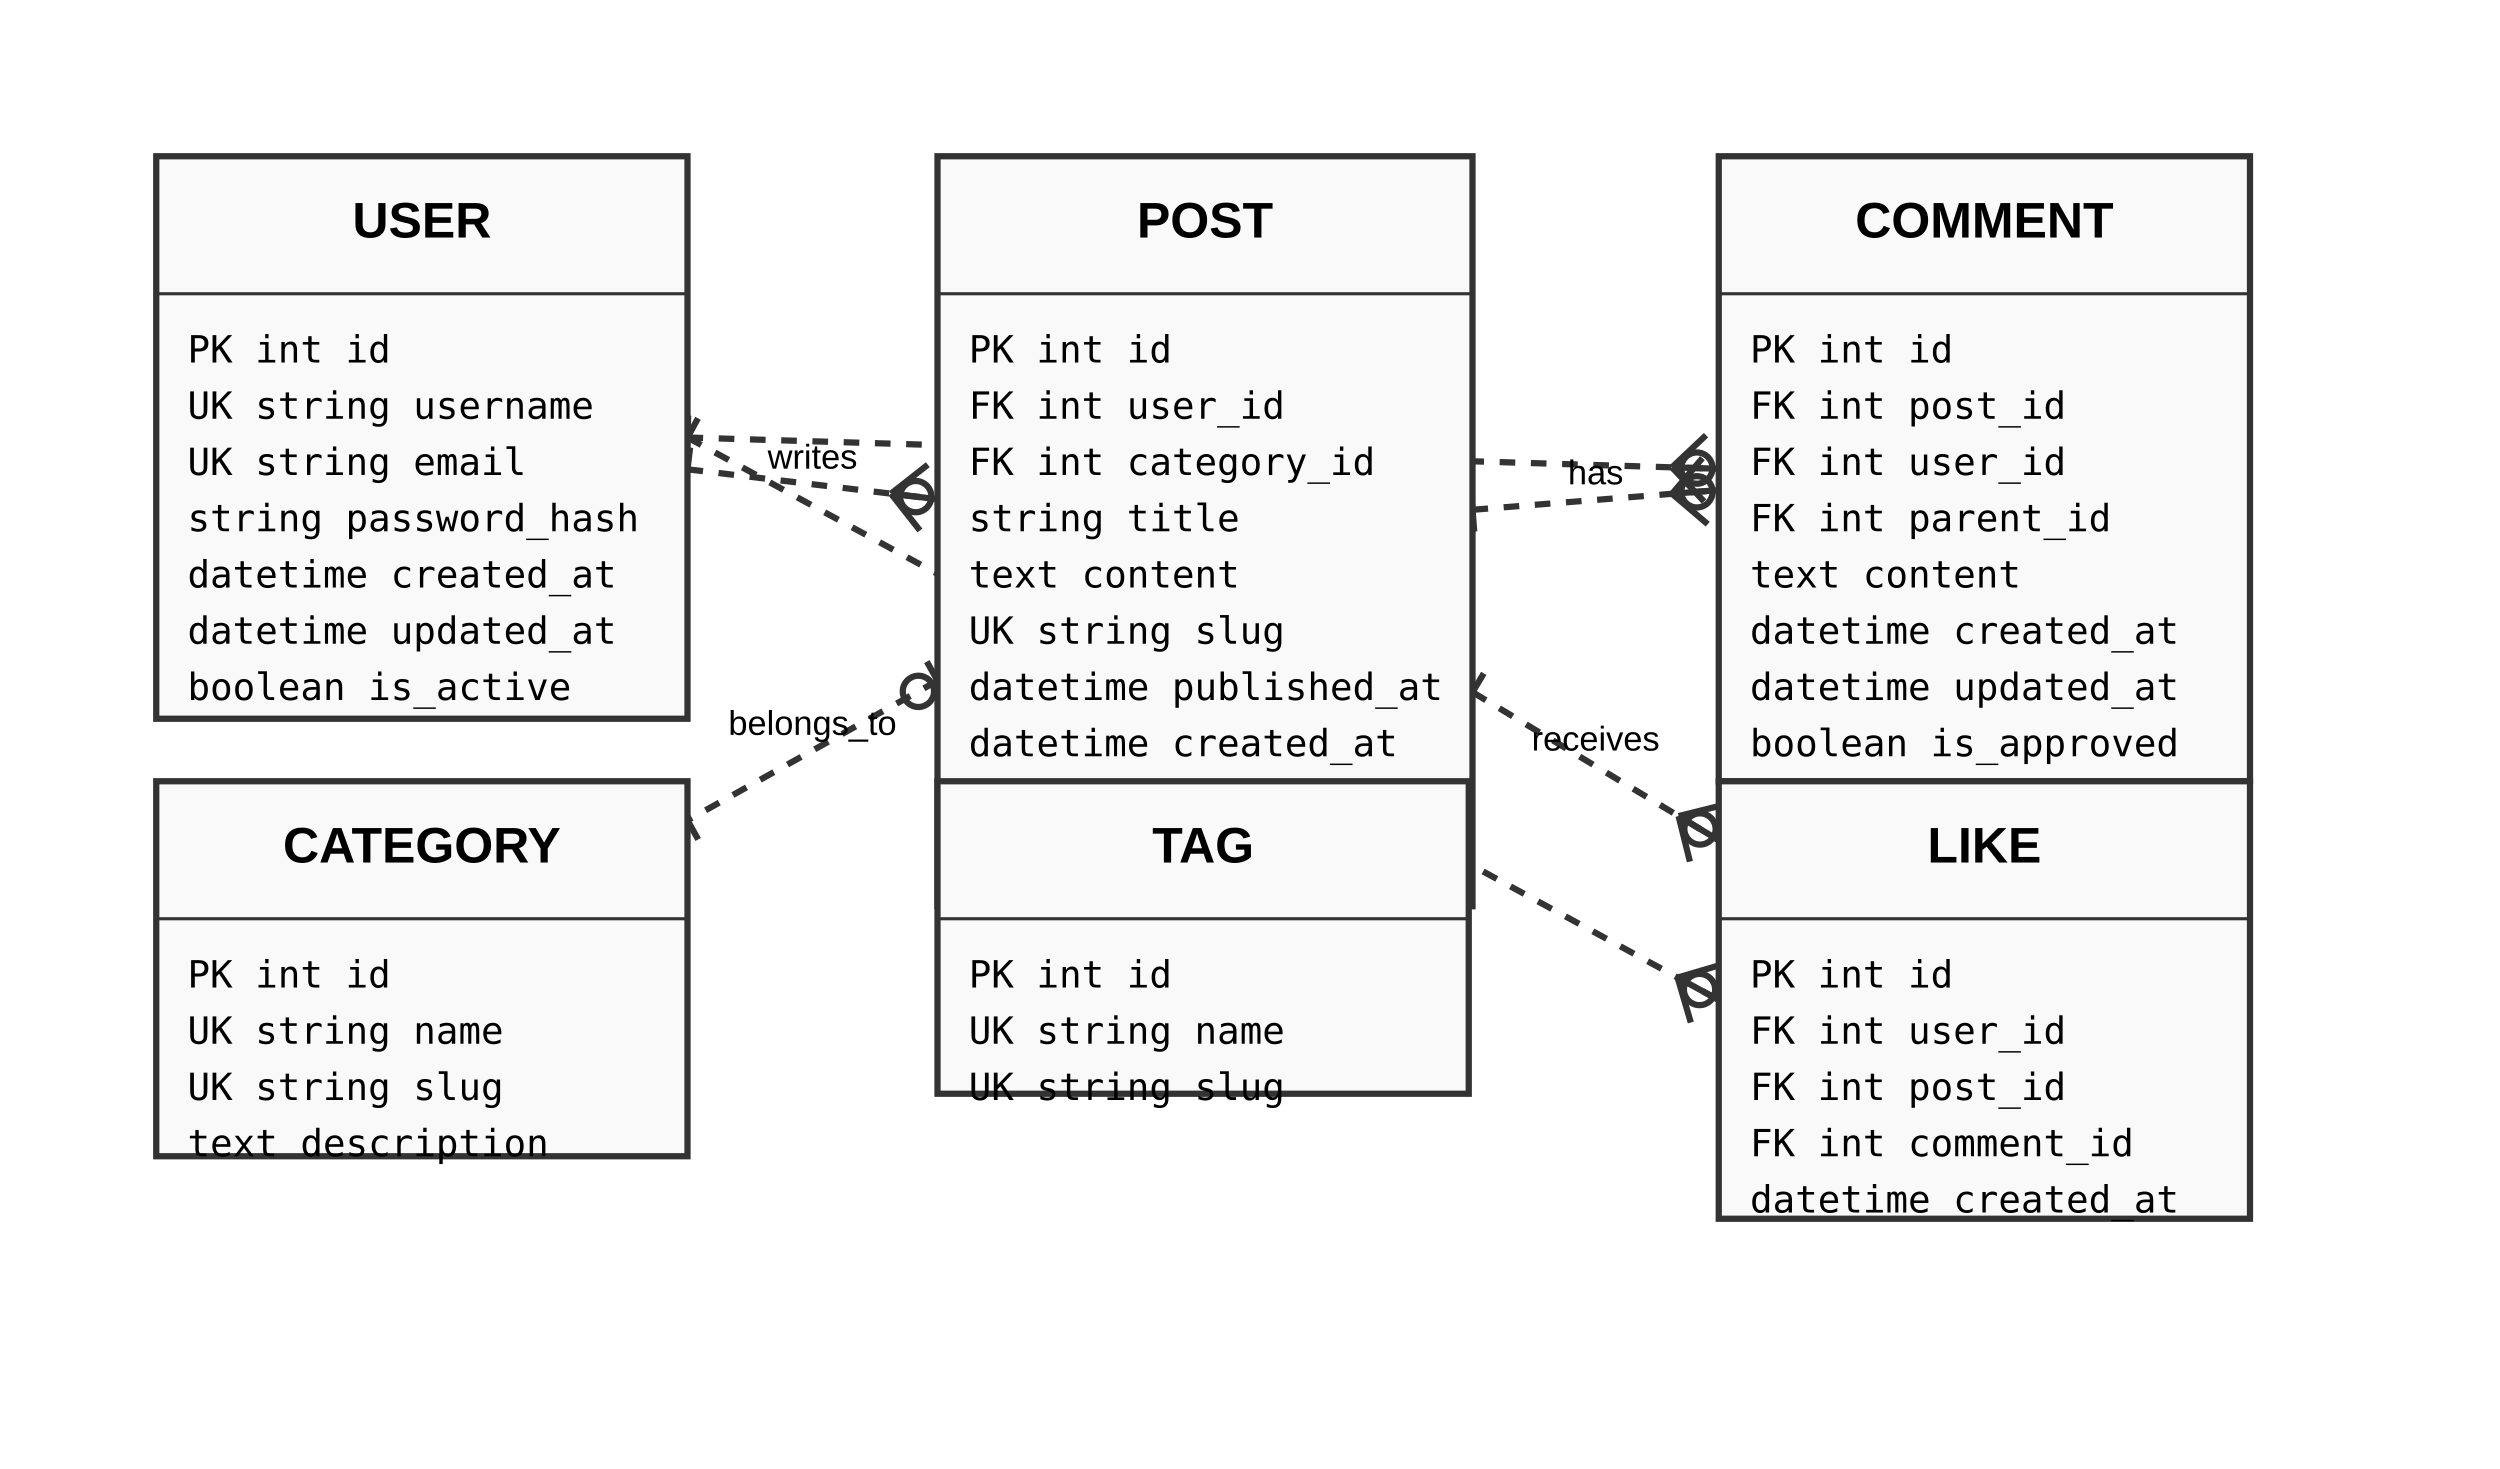
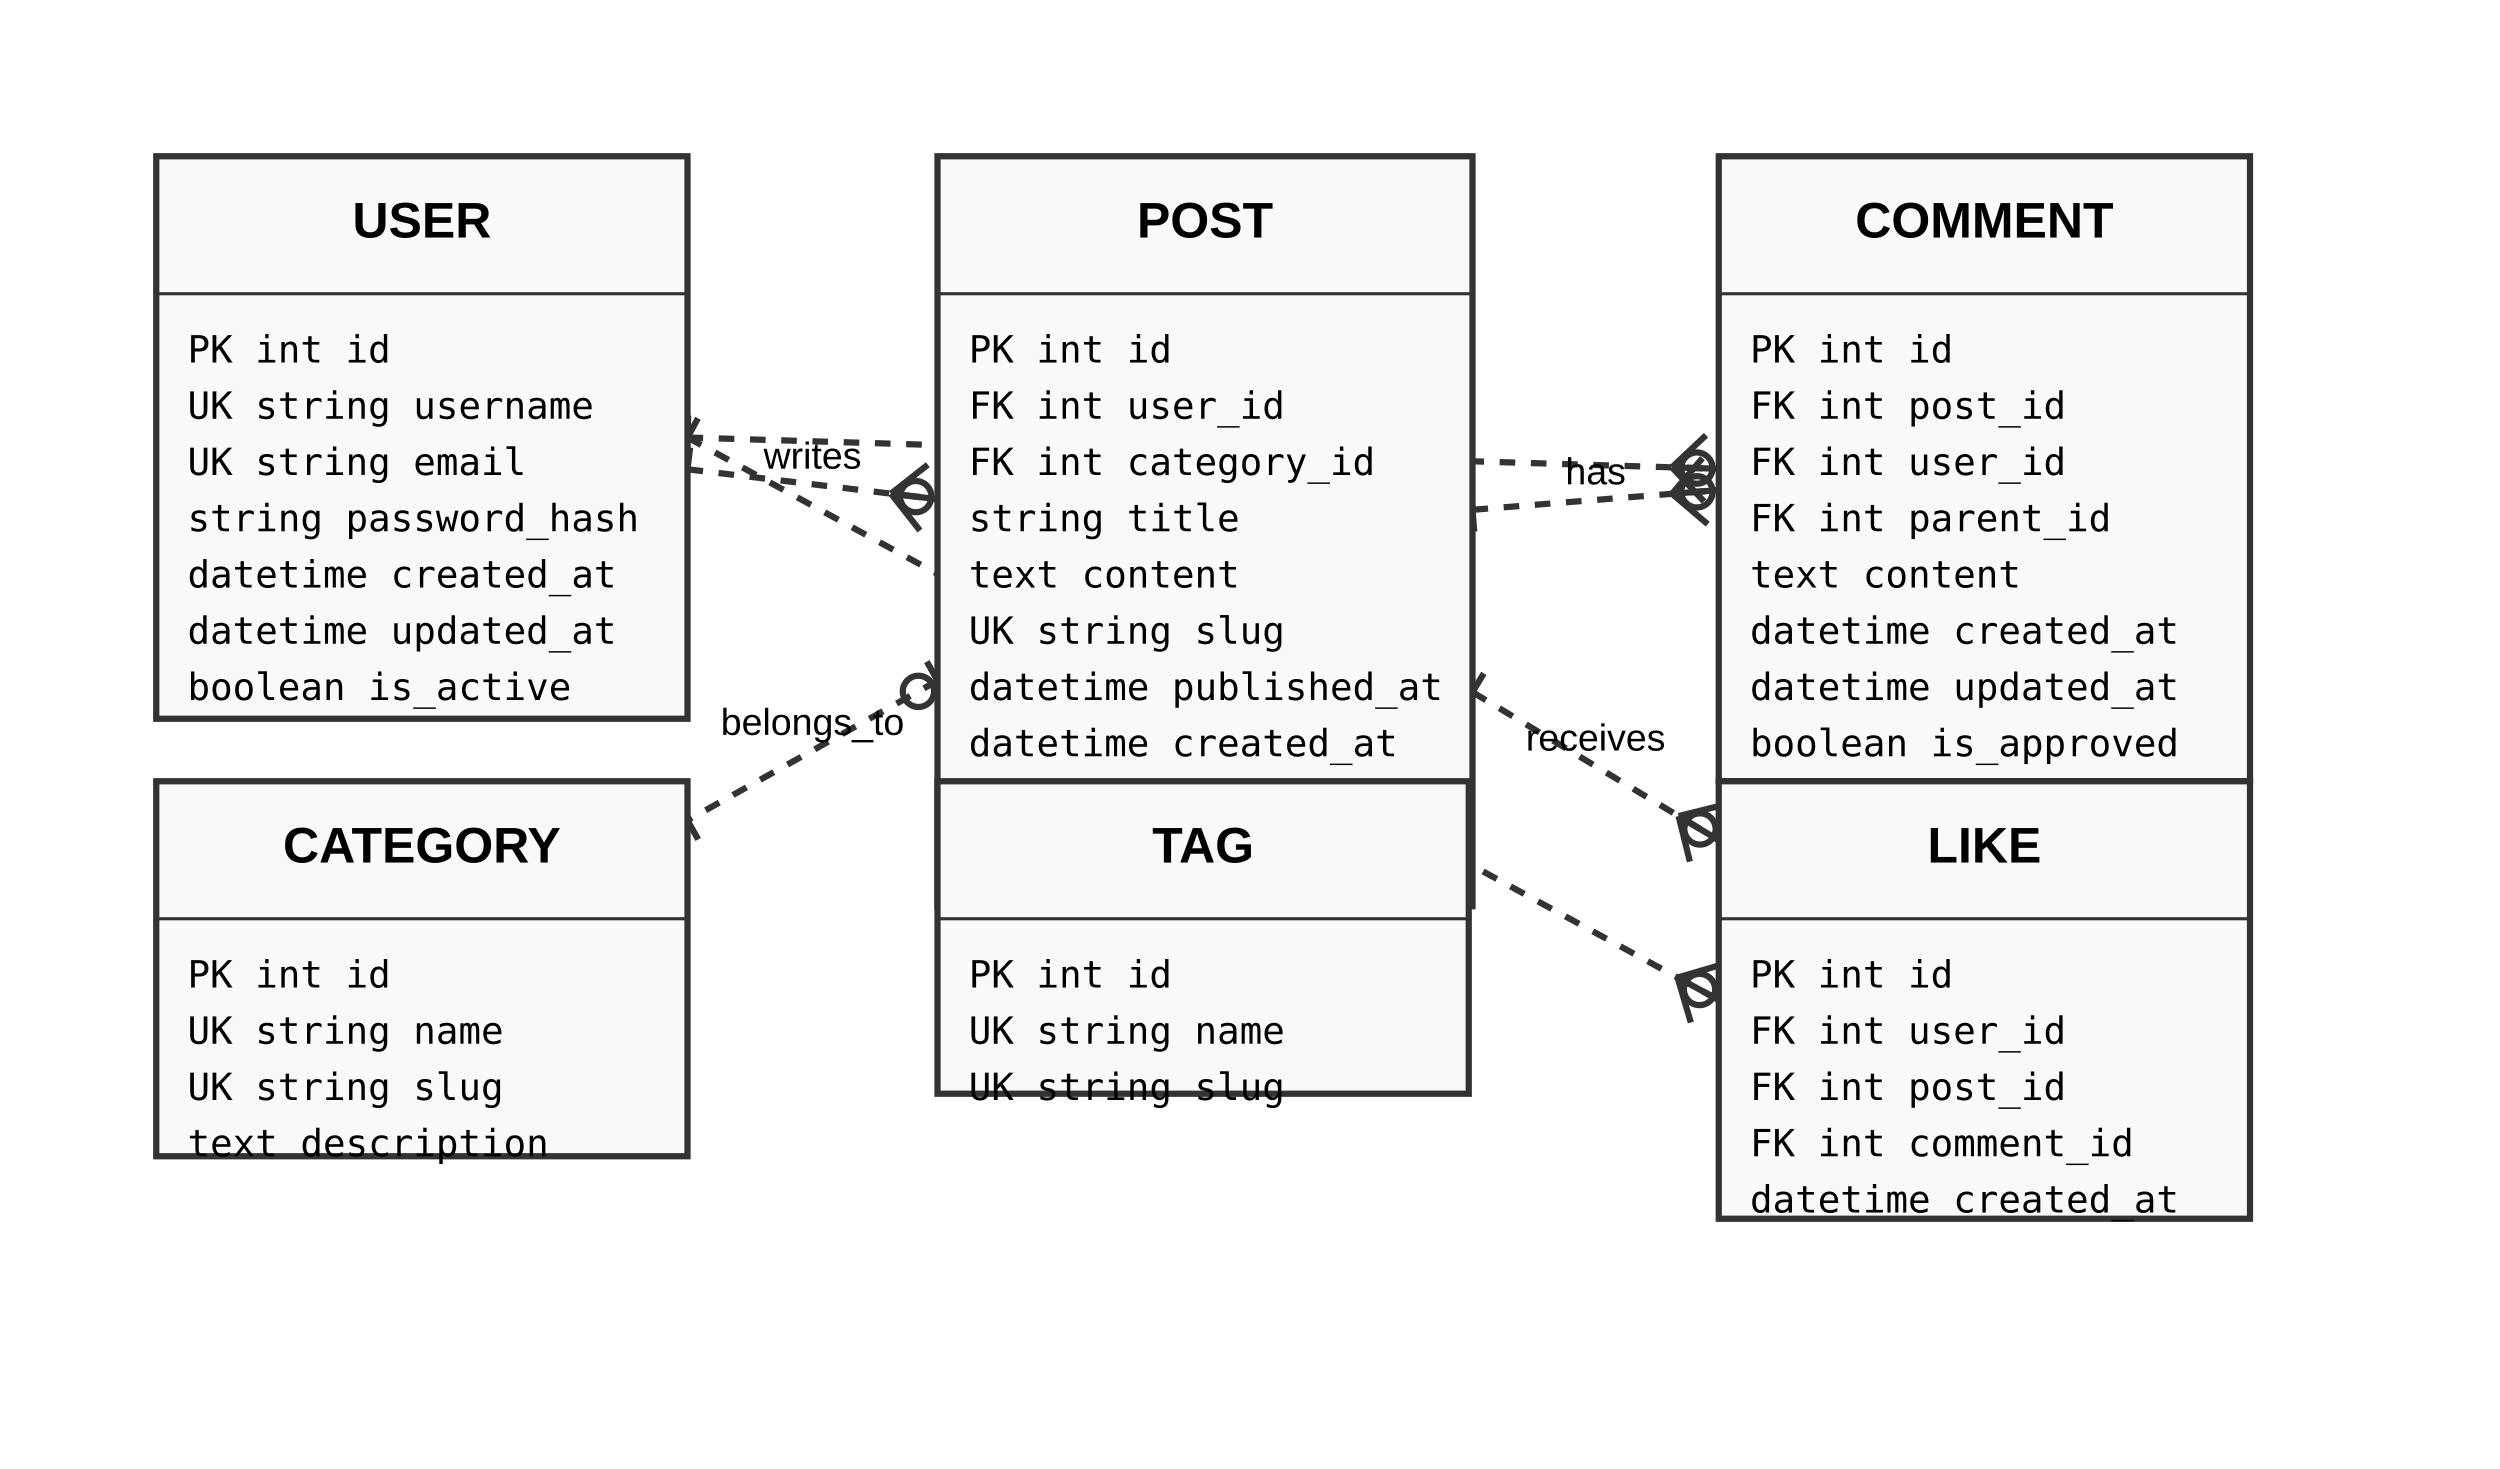
<svg xmlns="http://www.w3.org/2000/svg" width="800.0" height="470.0" viewBox="0 0 800 470" version="1.2" baseProfile="tiny">
  <g id="rel-USER_to_POST">
    <line stroke="#333333" stroke-width="2" x1="220.0" y1="150.176" x2="300.0" y2="159.753" stroke-dasharray="5,5" />
    <line stroke="#333333" stroke-width="2" x1="219.168" y1="157.126" x2="220.832" y2="143.225" />
    <circle fill="none" stroke="#333333" stroke-width="2" cx="293.05" cy="158.921" r="5.0" />
    <line stroke="#333333" stroke-width="2" x1="285.106" y1="157.97" x2="296.898" y2="148.699" />
    <line stroke="#333333" stroke-width="2" x1="285.106" y1="157.97" x2="300.0" y2="159.753" />
    <line stroke="#333333" stroke-width="2" x1="285.106" y1="157.97" x2="294.377" y2="169.762" />
-     <text fill="#000000" x="260.0" y="149.964" text-anchor="middle" font-family="Arial, sans-serif" font-size="11">writes</text>
+     <text fill="#000000" x="260.0" y="149.964" text-anchor="middle" font-family="Arial, sans-serif" font-size="12">writes</text>
  </g>
  <g id="rel-USER_to_COMMENT">
    <line stroke="#333333" stroke-width="2" x1="220.0" y1="140.0" x2="550.0" y2="150.0" stroke-dasharray="5,5" />
    <line stroke="#333333" stroke-width="2" x1="219.788" y1="146.997" x2="220.212" y2="133.003" />
    <circle fill="none" stroke="#333333" stroke-width="2" cx="543.003" cy="149.788" r="5.0" />
    <line stroke="#333333" stroke-width="2" x1="535.007" y1="149.546" x2="545.93" y2="139.265" />
    <line stroke="#333333" stroke-width="2" x1="535.007" y1="149.546" x2="550.0" y2="150.0" />
    <line stroke="#333333" stroke-width="2" x1="535.007" y1="149.546" x2="545.287" y2="160.469" />
-     <text fill="#000000" x="385.0" y="140.0" text-anchor="middle" font-family="Arial, sans-serif" font-size="11">writes</text>
+     <text fill="#000000" x="385.0" y="140.0" text-anchor="middle" font-family="Arial, sans-serif" font-size="12">writes</text>
  </g>
  <g id="rel-POST_to_COMMENT">
    <line stroke="#333333" stroke-width="2" x1="471.2" y1="163.136" x2="550.0" y2="156.816" stroke-dasharray="5,5" />
    <line stroke="#333333" stroke-width="2" x1="471.76" y1="170.113" x2="470.64" y2="156.158" />
    <circle fill="none" stroke="#333333" stroke-width="2" cx="543.022" cy="157.376" r="5.0" />
    <line stroke="#333333" stroke-width="2" x1="535.048" y1="158.015" x2="544.773" y2="146.595" />
    <line stroke="#333333" stroke-width="2" x1="535.048" y1="158.015" x2="550.0" y2="156.816" />
    <line stroke="#333333" stroke-width="2" x1="535.048" y1="158.015" x2="546.469" y2="167.74" />
-     <text fill="#000000" x="510.6" y="154.976" text-anchor="middle" font-family="Arial, sans-serif" font-size="11">has</text>
+     <text fill="#000000" x="510.6" y="154.976" text-anchor="middle" font-family="Arial, sans-serif" font-size="12">has</text>
  </g>
  <g id="rel-POST_to_CATEGORY">
    <line stroke="#333333" stroke-width="2" x1="300.0" y1="217.821" x2="220.0" y2="262.514" stroke-dasharray="5,5" />
    <circle fill="none" stroke="#333333" stroke-width="2" cx="293.889" cy="221.235" r="5.0" />
    <line stroke="#333333" stroke-width="2" x1="296.586" y1="211.71" x2="303.414" y2="223.932" />
    <line stroke="#333333" stroke-width="2" x1="223.414" y1="268.625" x2="216.586" y2="256.403" />
-     <text fill="#000000" x="260.0" y="235.168" text-anchor="middle" font-family="Arial, sans-serif" font-size="11">belongs_to</text>
+     <text fill="#000000" x="260.0" y="235.168" text-anchor="middle" font-family="Arial, sans-serif" font-size="12">belongs_to</text>
  </g>
  <g id="rel-POST_to_TAG">
    <line stroke="#333333" stroke-width="2" x1="385.046" y1="290.0" x2="385.231" y2="250.0" stroke-dasharray="5,5" />
    <circle fill="none" stroke="#333333" stroke-width="2" cx="385.078" cy="283" r="5.0" />
    <line stroke="#333333" stroke-width="2" x1="392.046" y1="290.032" x2="378.046" y2="289.968" />
    <circle fill="none" stroke="#333333" stroke-width="2" cx="385.198" cy="257" r="5.0" />
    <line stroke="#333333" stroke-width="2" x1="385.162" y1="265" x2="374.604" y2="254.344" />
    <line stroke="#333333" stroke-width="2" x1="385.162" y1="265" x2="385.231" y2="250.0" />
    <line stroke="#333333" stroke-width="2" x1="385.162" y1="265" x2="395.817" y2="254.442" />
-     <text fill="#000000" x="385.138" y="265.0" text-anchor="middle" font-family="Arial, sans-serif" font-size="11">tagged_with</text>
+     <text fill="#000000" x="385.138" y="265.0" text-anchor="middle" font-family="Arial, sans-serif" font-size="12">tagged_with</text>
  </g>
  <g id="rel-USER_to_LIKE">
    <line stroke="#333333" stroke-width="2" x1="220.0" y1="140.0" x2="550.0" y2="320.0" stroke-dasharray="5,5" />
    <line stroke="#333333" stroke-width="2" x1="216.648" y1="146.145" x2="223.352" y2="133.855" />
    <circle fill="none" stroke="#333333" stroke-width="2" cx="543.855" cy="316.648" r="5.0" />
    <line stroke="#333333" stroke-width="2" x1="536.832" y1="312.817" x2="551.222" y2="308.585" />
    <line stroke="#333333" stroke-width="2" x1="536.832" y1="312.817" x2="550.0" y2="320.0" />
    <line stroke="#333333" stroke-width="2" x1="536.832" y1="312.817" x2="541.064" y2="327.208" />
-     <text fill="#000000" x="385.0" y="225.0" text-anchor="middle" font-family="Arial, sans-serif" font-size="11">gives</text>
+     <text fill="#000000" x="385.0" y="225.0" text-anchor="middle" font-family="Arial, sans-serif" font-size="12">gives</text>
  </g>
  <g id="rel-POST_to_LIKE">
    <line stroke="#333333" stroke-width="2" x1="471.2" y1="221.484" x2="550.0" y2="268.877" stroke-dasharray="5,5" />
    <line stroke="#333333" stroke-width="2" x1="467.592" y1="227.482" x2="474.808" y2="215.485" />
    <circle fill="none" stroke="#333333" stroke-width="2" cx="544.001" cy="265.269" r="5.0" />
    <line stroke="#333333" stroke-width="2" x1="537.146" y1="261.146" x2="551.702" y2="257.524" />
    <line stroke="#333333" stroke-width="2" x1="537.146" y1="261.146" x2="550.0" y2="268.877" />
    <line stroke="#333333" stroke-width="2" x1="537.146" y1="261.146" x2="540.768" y2="275.702" />
-     <text fill="#000000" x="510.6" y="240.18" text-anchor="middle" font-family="Arial, sans-serif" font-size="11">receives</text>
+     <text fill="#000000" x="510.6" y="240.18" text-anchor="middle" font-family="Arial, sans-serif" font-size="12">receives</text>
  </g>
  <g id="rel-COMMENT_to_LIKE">
    <line stroke="#333333" stroke-width="2" x1="635.0" y1="250.0" x2="635.0" y2="250.0" stroke-dasharray="5,5" />
    <line stroke="#333333" stroke-width="2" x1="635.0" y1="257.0" x2="635.0" y2="243.0" />
    <circle fill="none" stroke="#333333" stroke-width="2" cx="642.0" cy="250.0" r="5.0" />
    <line stroke="#333333" stroke-width="2" x1="650.0" y1="250.0" x2="639.393" y2="260.607" />
    <line stroke="#333333" stroke-width="2" x1="650.0" y1="250.0" x2="635.0" y2="250.0" />
    <line stroke="#333333" stroke-width="2" x1="650.0" y1="250.0" x2="639.393" y2="239.393" />
-     <text fill="#000000" x="635.0" y="245.0" text-anchor="middle" font-family="Arial, sans-serif" font-size="11">receives</text>
+     <text fill="#000000" x="635.0" y="245.0" text-anchor="middle" font-family="Arial, sans-serif" font-size="12">receives</text>
  </g>
  <g id="entity-USER">
    <rect fill="#f9f9f9" stroke="#333333" stroke-width="2" x="50.0" y="50.0" width="170.0" height="180.0" />
    <text fill="#000000" x="135.0" y="76.0" text-anchor="middle" font-family="Arial, sans-serif" font-size="16" font-weight="bold">USER</text>
    <line stroke="#333333" stroke-width="1" x1="50.0" y1="94.0" x2="220.0" y2="94.0" />
    <text fill="#000000" x="60.0" y="116.0" font-family="monospace" font-size="12">PK int id</text>
    <text fill="#000000" x="60.0" y="134.0" font-family="monospace" font-size="12">UK string username</text>
    <text fill="#000000" x="60.0" y="152.0" font-family="monospace" font-size="12">UK string email</text>
    <text fill="#000000" x="60.0" y="170.0" font-family="monospace" font-size="12">string password_hash</text>
    <text fill="#000000" x="60.0" y="188.0" font-family="monospace" font-size="12">datetime created_at</text>
    <text fill="#000000" x="60.0" y="206.0" font-family="monospace" font-size="12">datetime updated_at</text>
    <text fill="#000000" x="60.0" y="224.0" font-family="monospace" font-size="12">boolean is_active</text>
  </g>
  <g id="entity-POST">
    <rect fill="#f9f9f9" stroke="#333333" stroke-width="2" x="300.0" y="50.0" width="171.2" height="240.0" />
    <text fill="#000000" x="385.6" y="76.0" text-anchor="middle" font-family="Arial, sans-serif" font-size="16" font-weight="bold">POST</text>
    <line stroke="#333333" stroke-width="1" x1="300.0" y1="94.0" x2="471.2" y2="94.0" />
    <text fill="#000000" x="310.0" y="116.0" font-family="monospace" font-size="12">PK int id</text>
    <text fill="#000000" x="310.0" y="134.0" font-family="monospace" font-size="12">FK int user_id</text>
    <text fill="#000000" x="310.0" y="152.0" font-family="monospace" font-size="12">FK int category_id</text>
    <text fill="#000000" x="310.0" y="170.0" font-family="monospace" font-size="12">string title</text>
    <text fill="#000000" x="310.0" y="188.0" font-family="monospace" font-size="12">text content</text>
    <text fill="#000000" x="310.0" y="206.0" font-family="monospace" font-size="12">UK string slug</text>
    <text fill="#000000" x="310.0" y="224.0" font-family="monospace" font-size="12">datetime published_at</text>
    <text fill="#000000" x="310.0" y="242.0" font-family="monospace" font-size="12">datetime created_at</text>
    <text fill="#000000" x="310.0" y="260.0" font-family="monospace" font-size="12">datetime updated_at</text>
    <text fill="#000000" x="310.0" y="278.0" font-family="monospace" font-size="12">int view_count</text>
  </g>
  <g id="entity-COMMENT">
    <rect fill="#f9f9f9" stroke="#333333" stroke-width="2" x="550.0" y="50.0" width="170.0" height="200.0" />
    <text fill="#000000" x="635.0" y="76.0" text-anchor="middle" font-family="Arial, sans-serif" font-size="16" font-weight="bold">COMMENT</text>
    <line stroke="#333333" stroke-width="1" x1="550.0" y1="94.0" x2="720.0" y2="94.0" />
    <text fill="#000000" x="560.0" y="116.0" font-family="monospace" font-size="12">PK int id</text>
    <text fill="#000000" x="560.0" y="134.0" font-family="monospace" font-size="12">FK int post_id</text>
    <text fill="#000000" x="560.0" y="152.0" font-family="monospace" font-size="12">FK int user_id</text>
    <text fill="#000000" x="560.0" y="170.0" font-family="monospace" font-size="12">FK int parent_id</text>
    <text fill="#000000" x="560.0" y="188.0" font-family="monospace" font-size="12">text content</text>
    <text fill="#000000" x="560.0" y="206.0" font-family="monospace" font-size="12">datetime created_at</text>
    <text fill="#000000" x="560.0" y="224.0" font-family="monospace" font-size="12">datetime updated_at</text>
    <text fill="#000000" x="560.0" y="242.0" font-family="monospace" font-size="12">boolean is_approved</text>
  </g>
  <g id="entity-CATEGORY">
    <rect fill="#f9f9f9" stroke="#333333" stroke-width="2" x="50.0" y="250.0" width="170.0" height="120.0" />
    <text fill="#000000" x="135.0" y="276.0" text-anchor="middle" font-family="Arial, sans-serif" font-size="16" font-weight="bold">CATEGORY</text>
    <line stroke="#333333" stroke-width="1" x1="50.0" y1="294.0" x2="220.0" y2="294.0" />
    <text fill="#000000" x="60.0" y="316.0" font-family="monospace" font-size="12">PK int id</text>
    <text fill="#000000" x="60.0" y="334.0" font-family="monospace" font-size="12">UK string name</text>
    <text fill="#000000" x="60.0" y="352.0" font-family="monospace" font-size="12">UK string slug</text>
    <text fill="#000000" x="60.0" y="370.0" font-family="monospace" font-size="12">text description</text>
  </g>
  <g id="entity-TAG">
    <rect fill="#f9f9f9" stroke="#333333" stroke-width="2" x="300.0" y="250.0" width="170.0" height="100.0" />
    <text fill="#000000" x="385.0" y="276.0" text-anchor="middle" font-family="Arial, sans-serif" font-size="16" font-weight="bold">TAG</text>
    <line stroke="#333333" stroke-width="1" x1="300.0" y1="294.0" x2="470.0" y2="294.0" />
    <text fill="#000000" x="310.0" y="316.0" font-family="monospace" font-size="12">PK int id</text>
    <text fill="#000000" x="310.0" y="334.0" font-family="monospace" font-size="12">UK string name</text>
    <text fill="#000000" x="310.0" y="352.0" font-family="monospace" font-size="12">UK string slug</text>
  </g>
  <g id="entity-LIKE">
    <rect fill="#f9f9f9" stroke="#333333" stroke-width="2" x="550.0" y="250.0" width="170.0" height="140.0" />
    <text fill="#000000" x="635.0" y="276.0" text-anchor="middle" font-family="Arial, sans-serif" font-size="16" font-weight="bold">LIKE</text>
    <line stroke="#333333" stroke-width="1" x1="550.0" y1="294.0" x2="720.0" y2="294.0" />
    <text fill="#000000" x="560.0" y="316.0" font-family="monospace" font-size="12">PK int id</text>
    <text fill="#000000" x="560.0" y="334.0" font-family="monospace" font-size="12">FK int user_id</text>
    <text fill="#000000" x="560.0" y="352.0" font-family="monospace" font-size="12">FK int post_id</text>
    <text fill="#000000" x="560.0" y="370.0" font-family="monospace" font-size="12">FK int comment_id</text>
    <text fill="#000000" x="560.0" y="388.0" font-family="monospace" font-size="12">datetime created_at</text>
  </g>
</svg>
